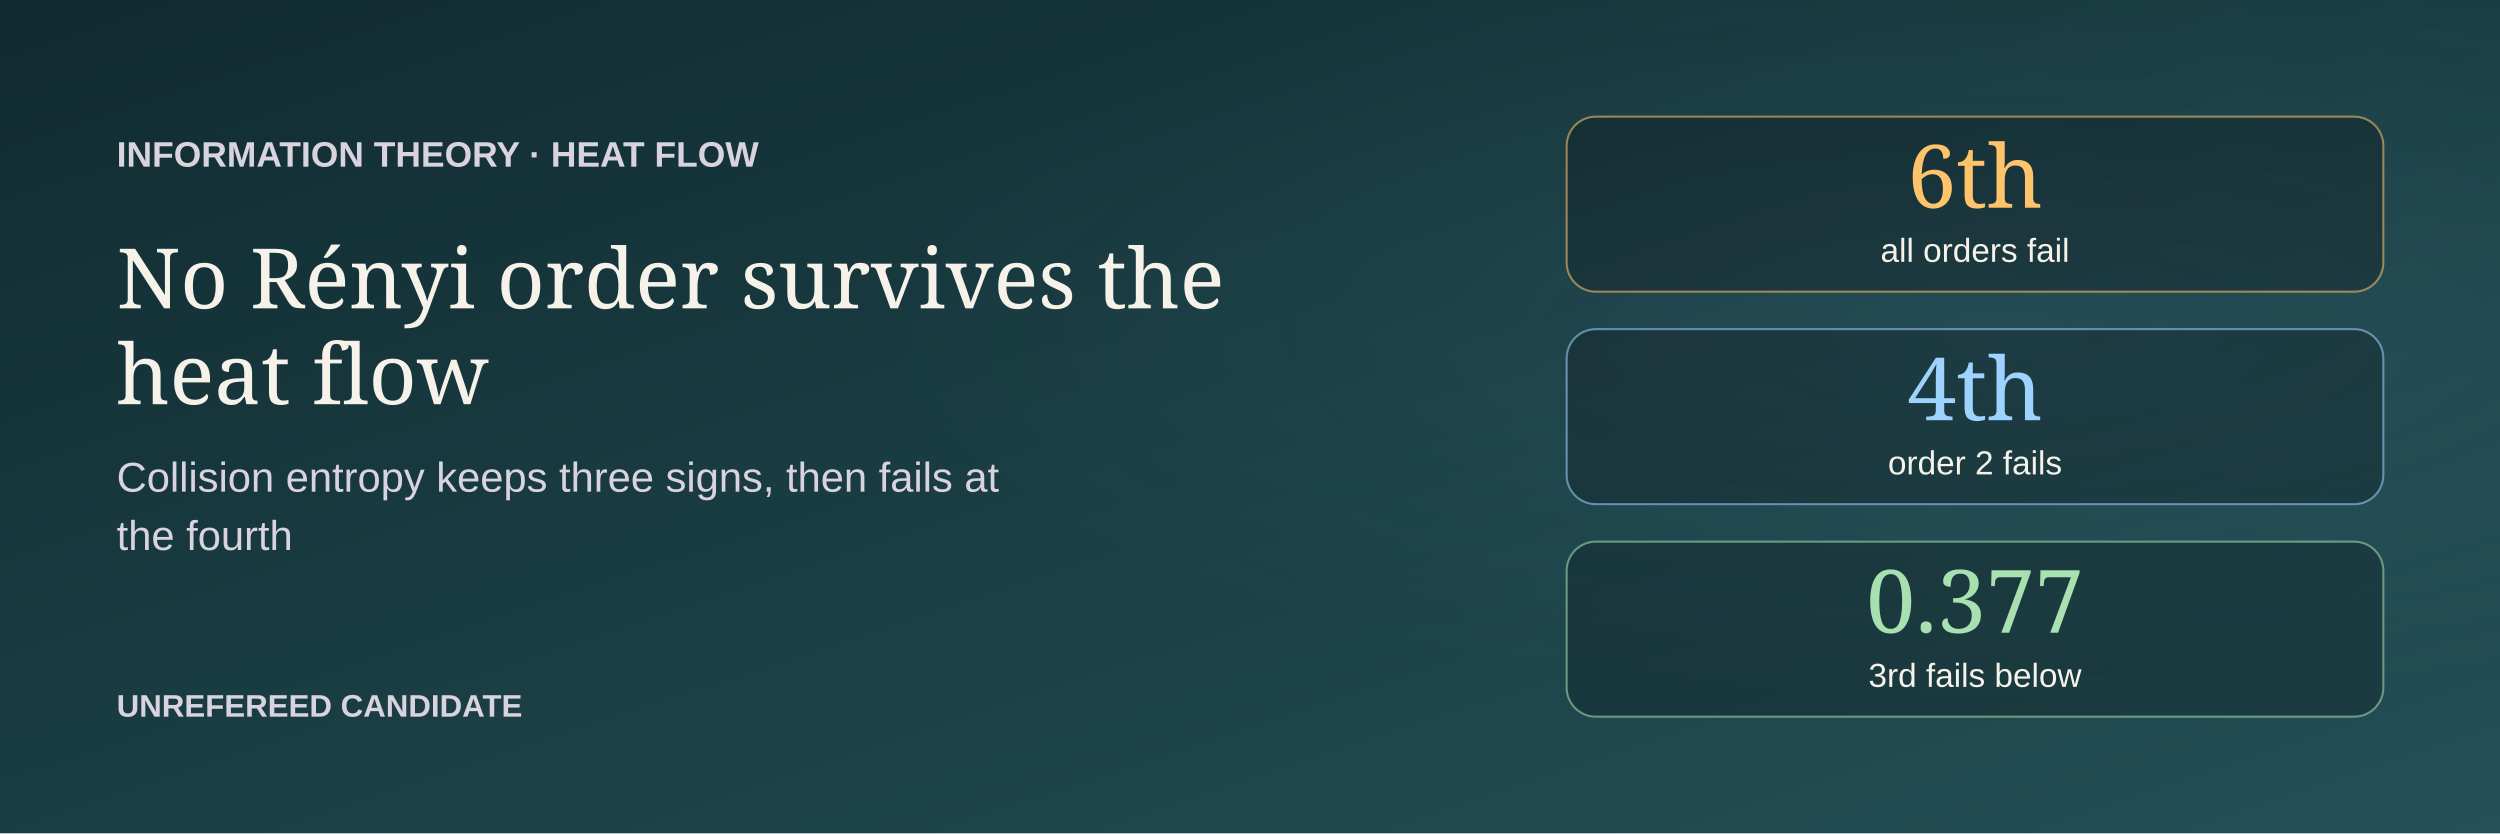
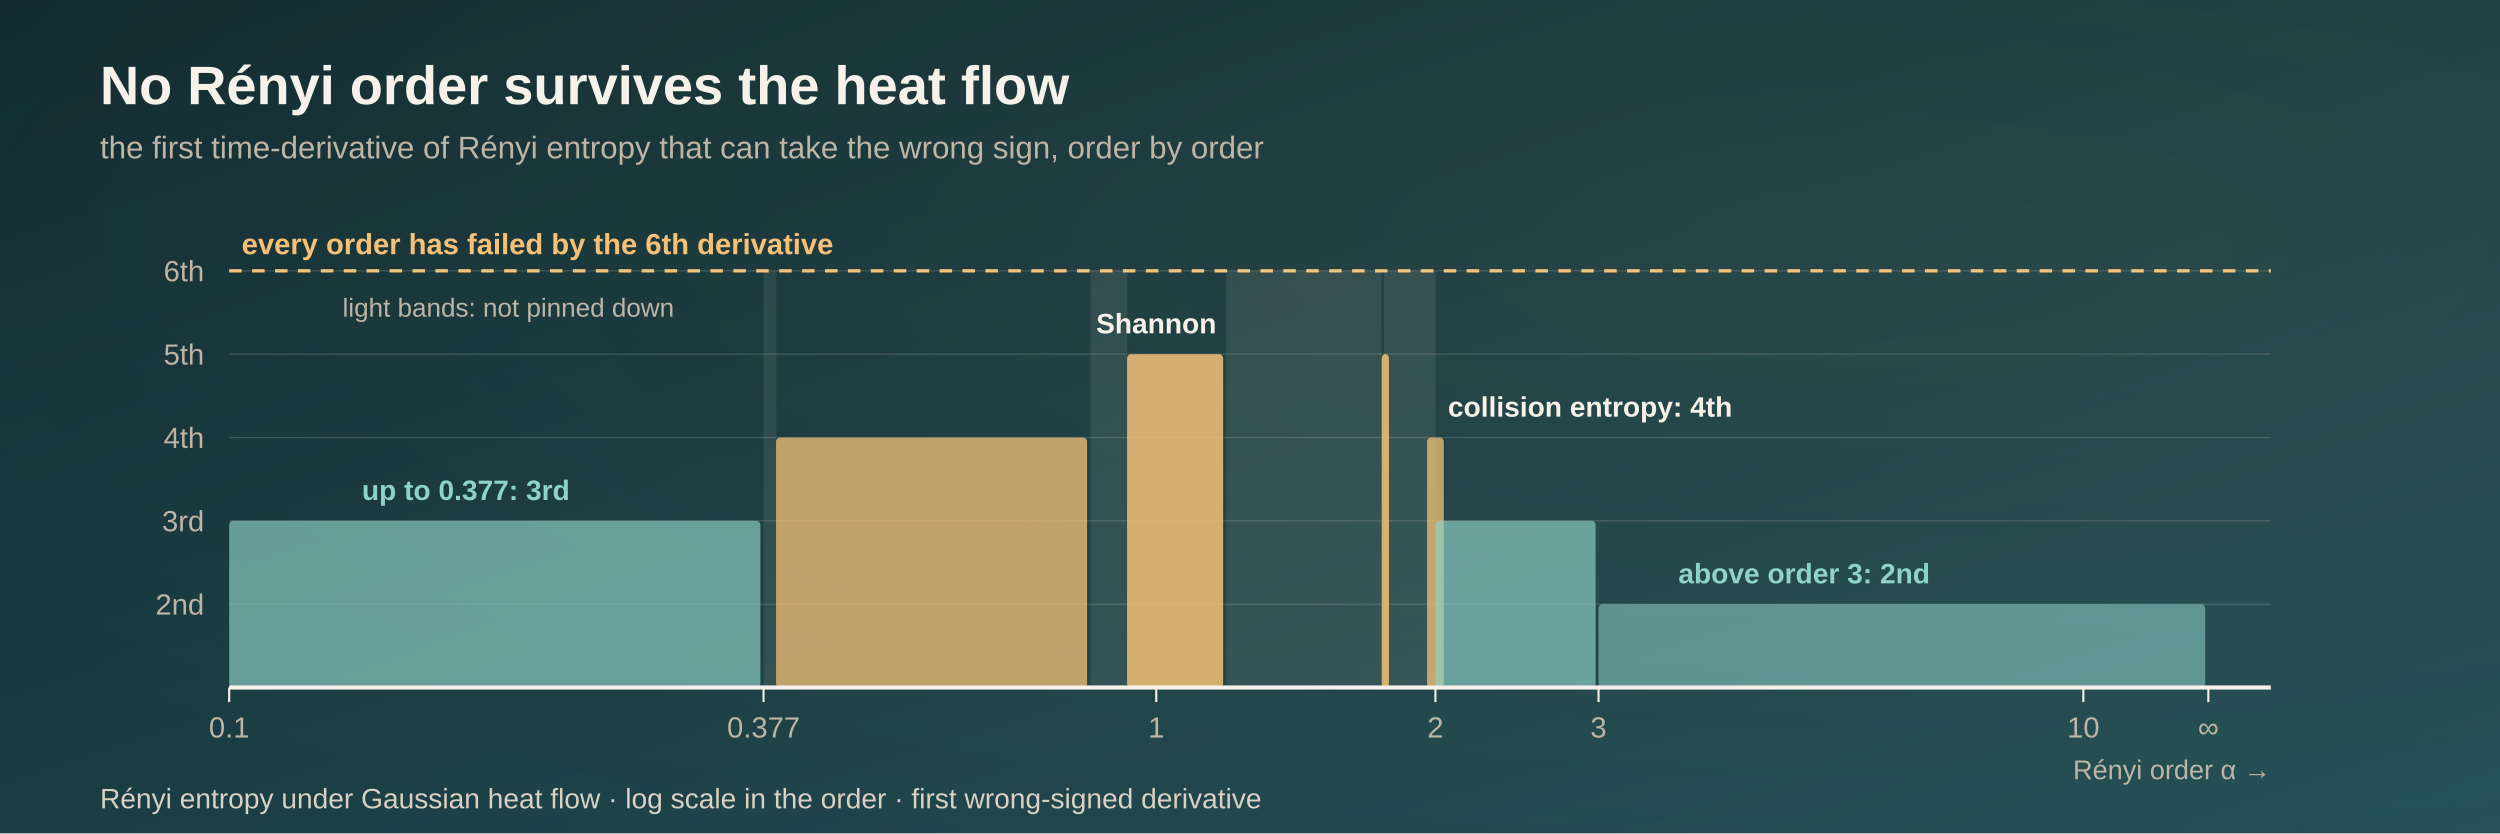
<svg xmlns="http://www.w3.org/2000/svg" viewBox="0 0 1200 400" data-banner-palette="petrol" role="img" aria-labelledby="art-description">
  <defs>
    <linearGradient id="bg" x1="0" y1="0" x2="1" y2="1">
      <stop offset="0" stop-color="#102b30" />
      <stop offset="1" stop-color="#245057" />
    </linearGradient>
-     <radialGradient id="glow" cx="0.8" cy="0.4" r="0.45">
-       <stop offset="0" stop-color="#9fd3ff" stop-opacity="0.07" />
-       <stop offset="1" stop-color="#9fd3ff" stop-opacity="0" />
+     <radialGradient id="glow" cx="0.75" cy="0.3" r="0.9">
+       <stop offset="0" stop-color="#f6c177" stop-opacity="0.06" />
+       <stop offset="1" stop-color="#f6c177" stop-opacity="0" />
    </radialGradient>
  </defs>
  <rect width="1200" height="400" fill="url(#bg)" />
  <rect width="1200" height="400" fill="url(#glow)" />
-   <text class="og-hide" x="56" y="80" fill="#d9d3dd" font-family="Arial,Helvetica,sans-serif" font-size="17" font-weight="bold" text-anchor="start">INFORMATION THEORY · HEAT FLOW</text>
-   <text class="og-hide" x="56" y="148" fill="#f6f2ea" font-family="Georgia,serif" font-size="40" font-weight="normal" text-anchor="start">No Rényi order survives the</text>
-   <text class="og-hide" x="56" y="194" fill="#f6f2ea" font-family="Georgia,serif" font-size="40" font-weight="normal" text-anchor="start">heat flow</text>
-   <text class="og-hide" x="56" y="236" fill="#d9d3dd" font-family="Arial,Helvetica,sans-serif" font-size="20" font-weight="normal" text-anchor="start">Collision entropy keeps three signs, then fails at</text>
-   <text class="og-hide" x="56" y="264" fill="#d9d3dd" font-family="Arial,Helvetica,sans-serif" font-size="20" font-weight="normal" text-anchor="start">the fourth</text>
-   <text class="og-hide" x="56" y="344" fill="#d9d3dd" font-family="Arial,Helvetica,sans-serif" font-size="15" font-weight="bold" text-anchor="start">UNREFEREED CANDIDATE</text>
-   <rect x="752" y="56.0" width="392" height="84.0" rx="14" fill="#000" fill-opacity="0.22" stroke="#ffc36b" stroke-opacity="0.55" />
-   <text class="og-hide" x="948" y="99.7" fill="#ffc36b" font-family="Georgia,serif" font-size="42" font-weight="normal" text-anchor="middle">6th</text>
-   <text class="og-hide" x="948" y="125.7" fill="#f6f2ea" font-family="Arial,Helvetica,sans-serif" font-size="16" font-weight="normal" text-anchor="middle">all orders fail</text>
-   <rect x="752" y="158.0" width="392" height="84.0" rx="14" fill="#000" fill-opacity="0.22" stroke="#9fd3ff" stroke-opacity="0.55" />
-   <text class="og-hide" x="948" y="201.7" fill="#9fd3ff" font-family="Georgia,serif" font-size="42" font-weight="normal" text-anchor="middle">4th</text>
-   <text class="og-hide" x="948" y="227.7" fill="#f6f2ea" font-family="Arial,Helvetica,sans-serif" font-size="16" font-weight="normal" text-anchor="middle">order 2 fails</text>
-   <rect x="752" y="260.0" width="392" height="84.0" rx="14" fill="#000" fill-opacity="0.22" stroke="#a8e0b0" stroke-opacity="0.55" />
-   <text class="og-hide" x="948" y="303.7" fill="#a8e0b0" font-family="Georgia,serif" font-size="42" font-weight="normal" text-anchor="middle">0.377</text>
-   <text class="og-hide" x="948" y="329.7" fill="#f6f2ea" font-family="Arial,Helvetica,sans-serif" font-size="16" font-weight="normal" text-anchor="middle">3rd fails below</text>
+   <text class="og-hide" x="48" y="50" fill="#f6f2ea" font-family="Arial,Helvetica,sans-serif" font-size="26" font-weight="bold" text-anchor="start">No Rényi order survives the heat flow</text>
+   <text class="og-hide" x="48" y="76" fill="#bdb5a6" font-family="Arial,Helvetica,sans-serif" font-size="15" font-weight="normal" text-anchor="start">the first time-derivative of Rényi entropy that can take the wrong sign, order by order</text>
+   <path d="M110 130H1090" stroke="#f6c177" stroke-width="1.6" stroke-dasharray="6 5" />
+   <text class="og-hide" x="116" y="122" fill="#f6c177" font-family="Arial,Helvetica,sans-serif" font-size="14" font-weight="bold" text-anchor="start">every order has failed by the 6th derivative</text>
+   <text class="og-hide" x="98" y="295" fill="#bdb5a6" font-family="Arial,Helvetica,sans-serif" font-size="14" font-weight="normal" text-anchor="end">2nd</text>
+   <path d="M110 290H1090" stroke="#d9d2c4" stroke-width=".6" opacity=".2" />
+   <text class="og-hide" x="98" y="255" fill="#bdb5a6" font-family="Arial,Helvetica,sans-serif" font-size="14" font-weight="normal" text-anchor="end">3rd</text>
+   <path d="M110 250H1090" stroke="#d9d2c4" stroke-width=".6" opacity=".2" />
+   <text class="og-hide" x="98" y="215" fill="#bdb5a6" font-family="Arial,Helvetica,sans-serif" font-size="14" font-weight="normal" text-anchor="end">4th</text>
+   <path d="M110 210H1090" stroke="#d9d2c4" stroke-width=".6" opacity=".2" />
+   <text class="og-hide" x="98" y="175" fill="#bdb5a6" font-family="Arial,Helvetica,sans-serif" font-size="14" font-weight="normal" text-anchor="end">5th</text>
+   <path d="M110 170H1090" stroke="#d9d2c4" stroke-width=".6" opacity=".2" />
+   <text class="og-hide" x="98" y="135" fill="#bdb5a6" font-family="Arial,Helvetica,sans-serif" font-size="14" font-weight="normal" text-anchor="end">6th</text>
+   <path d="M110 130H1090" stroke="#d9d2c4" stroke-width=".6" opacity=".2" />
+   <rect x="366.5" y="130" width="6.1" height="200" fill="#d9d2c4" opacity=".1" />
+   <rect x="523.4" y="130" width="17.6" height="200" fill="#d9d2c4" opacity=".1" />
+   <rect x="588.6" y="130" width="74.5" height="200" fill="#d9d2c4" opacity=".1" />
+   <rect x="664.3" y="130" width="24.7" height="200" fill="#d9d2c4" opacity=".1" />
+   <rect x="110.0" y="250" width="255.0" height="80" fill="#8fd3c8" opacity="0.65" rx="2" />
+   <rect x="372.5" y="210" width="149.3" height="120" fill="#f6c177" opacity="0.75" rx="2" />
+   <rect x="541.0" y="170" width="46.1" height="160" fill="#f6c177" opacity="0.85" rx="2" />
+   <rect x="663.2" y="170" width="3.5" height="160" fill="#f6c177" opacity="0.85" rx="2" />
+   <rect x="685.0" y="210" width="8.0" height="120" fill="#f6c177" opacity="0.75" rx="2" />
+   <rect x="689.0" y="250" width="76.9" height="80" fill="#8fd3c8" opacity="0.65" rx="2" />
+   <rect x="767.3" y="290" width="291.2" height="40" fill="#8fd3c8" opacity="0.55" rx="2" />
+   <path d="M110 330H1090" stroke="#f6f2ea" stroke-width="2" />
+   <path d="M110.0 330v7" stroke="#f6f2ea" />
+   <text class="og-hide" x="110.0" y="354" fill="#bdb5a6" font-family="Arial,Helvetica,sans-serif" font-size="14" font-weight="normal" text-anchor="middle">0.1</text>
+   <path d="M366.5 330v7" stroke="#f6f2ea" />
+   <text class="og-hide" x="366.5" y="354" fill="#bdb5a6" font-family="Arial,Helvetica,sans-serif" font-size="14" font-weight="normal" text-anchor="middle">0.377</text>
+   <path d="M555.0 330v7" stroke="#f6f2ea" />
+   <text class="og-hide" x="555.0" y="354" fill="#bdb5a6" font-family="Arial,Helvetica,sans-serif" font-size="14" font-weight="normal" text-anchor="middle">1</text>
+   <path d="M689.0 330v7" stroke="#f6f2ea" />
+   <text class="og-hide" x="689.0" y="354" fill="#bdb5a6" font-family="Arial,Helvetica,sans-serif" font-size="14" font-weight="normal" text-anchor="middle">2</text>
+   <path d="M767.3 330v7" stroke="#f6f2ea" />
+   <text class="og-hide" x="767.3" y="354" fill="#bdb5a6" font-family="Arial,Helvetica,sans-serif" font-size="14" font-weight="normal" text-anchor="middle">3</text>
+   <path d="M1000.0 330v7" stroke="#f6f2ea" />
+   <text class="og-hide" x="1000.0" y="354" fill="#bdb5a6" font-family="Arial,Helvetica,sans-serif" font-size="14" font-weight="normal" text-anchor="middle">10</text>
+   <path d="M1060.0 330v7" stroke="#f6f2ea" />
+   <text class="og-hide" x="1060.0" y="354" fill="#bdb5a6" font-family="Arial,Helvetica,sans-serif" font-size="14" font-weight="normal" text-anchor="middle">∞</text>
+   <text class="og-hide" x="555.0" y="160" fill="#f6f2ea" font-family="Arial,Helvetica,sans-serif" font-size="13.5" font-weight="bold" text-anchor="middle">Shannon</text>
+   <text class="og-hide" x="695.0" y="200" fill="#f6f2ea" font-family="Arial,Helvetica,sans-serif" font-size="13.5" font-weight="bold" text-anchor="start">collision entropy: 4th</text>
+   <text class="og-hide" x="866.0" y="280" fill="#8fd3c8" font-family="Arial,Helvetica,sans-serif" font-size="13.5" font-weight="bold" text-anchor="middle">above order 3: 2nd</text>
+   <text class="og-hide" x="223.6" y="240" fill="#8fd3c8" font-family="Arial,Helvetica,sans-serif" font-size="13.5" font-weight="bold" text-anchor="middle">up to 0.377: 3rd</text>
+   <text class="og-hide" x="244.0" y="152" fill="#bdb5a6" font-family="Arial,Helvetica,sans-serif" font-size="12.5" font-weight="normal" text-anchor="middle">light bands: not pinned down</text>
+   <text class="og-hide" x="1090" y="374" fill="#bdb5a6" font-family="Arial,Helvetica,sans-serif" font-size="13" font-weight="normal" text-anchor="end">Rényi order α →</text>
+   <text class="og-hide" x="48" y="388" fill="#d9d2c4" font-family="Arial,Helvetica,sans-serif" font-size="13.5" font-weight="normal" text-anchor="start">Rényi entropy under Gaussian heat flow · log scale in the order · first wrong-signed derivative</text>
</svg>
